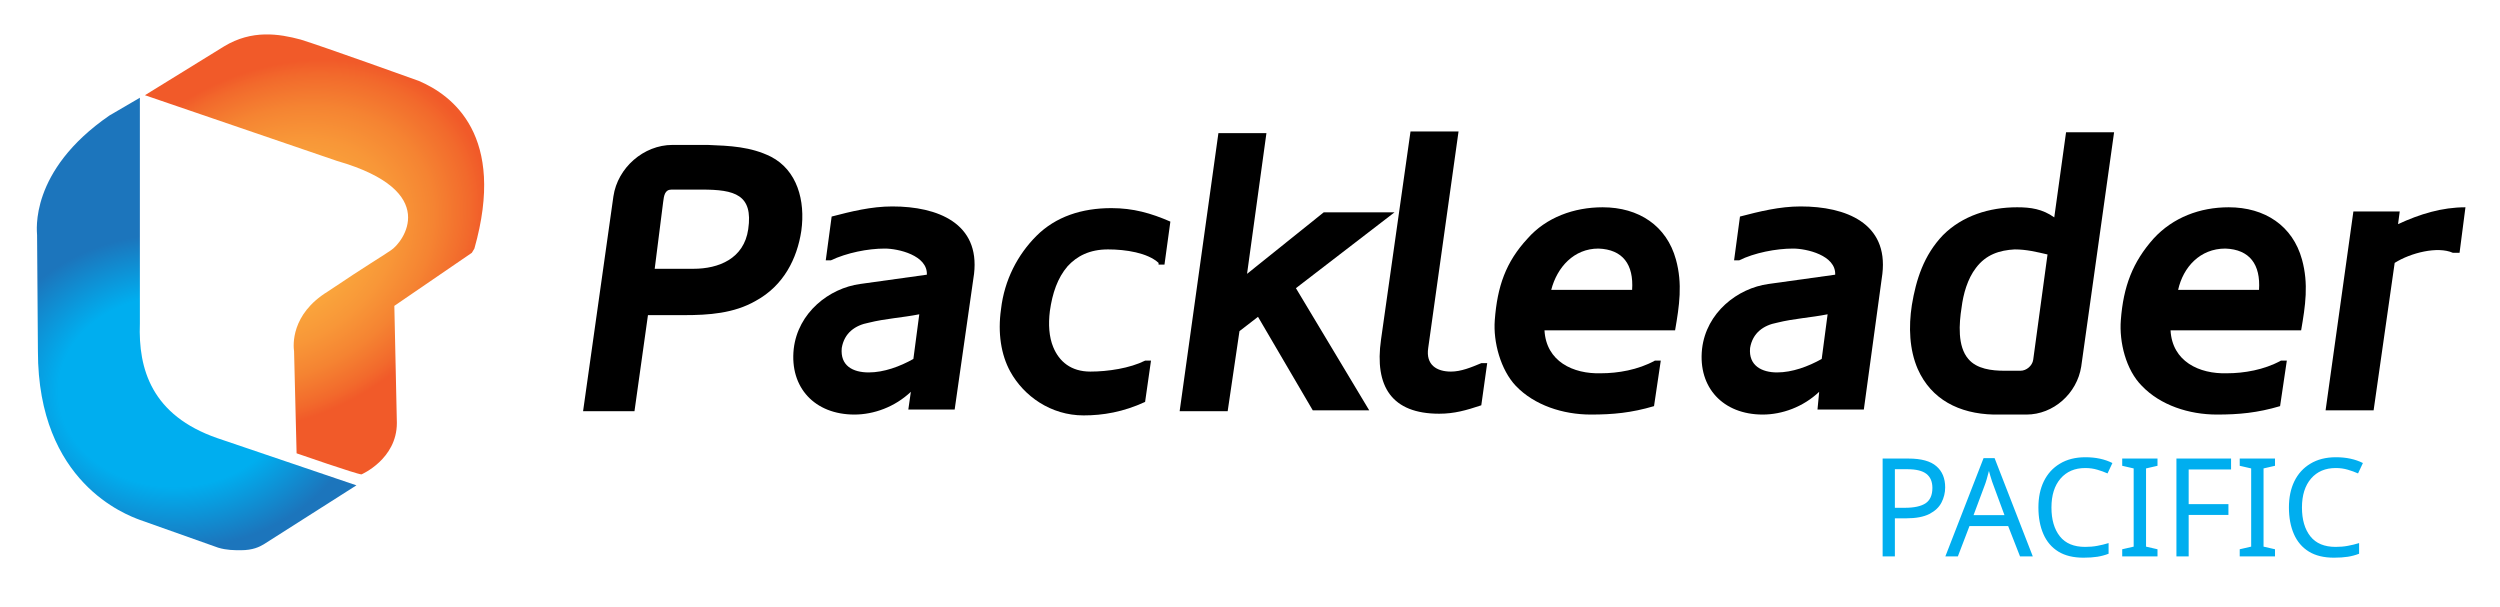
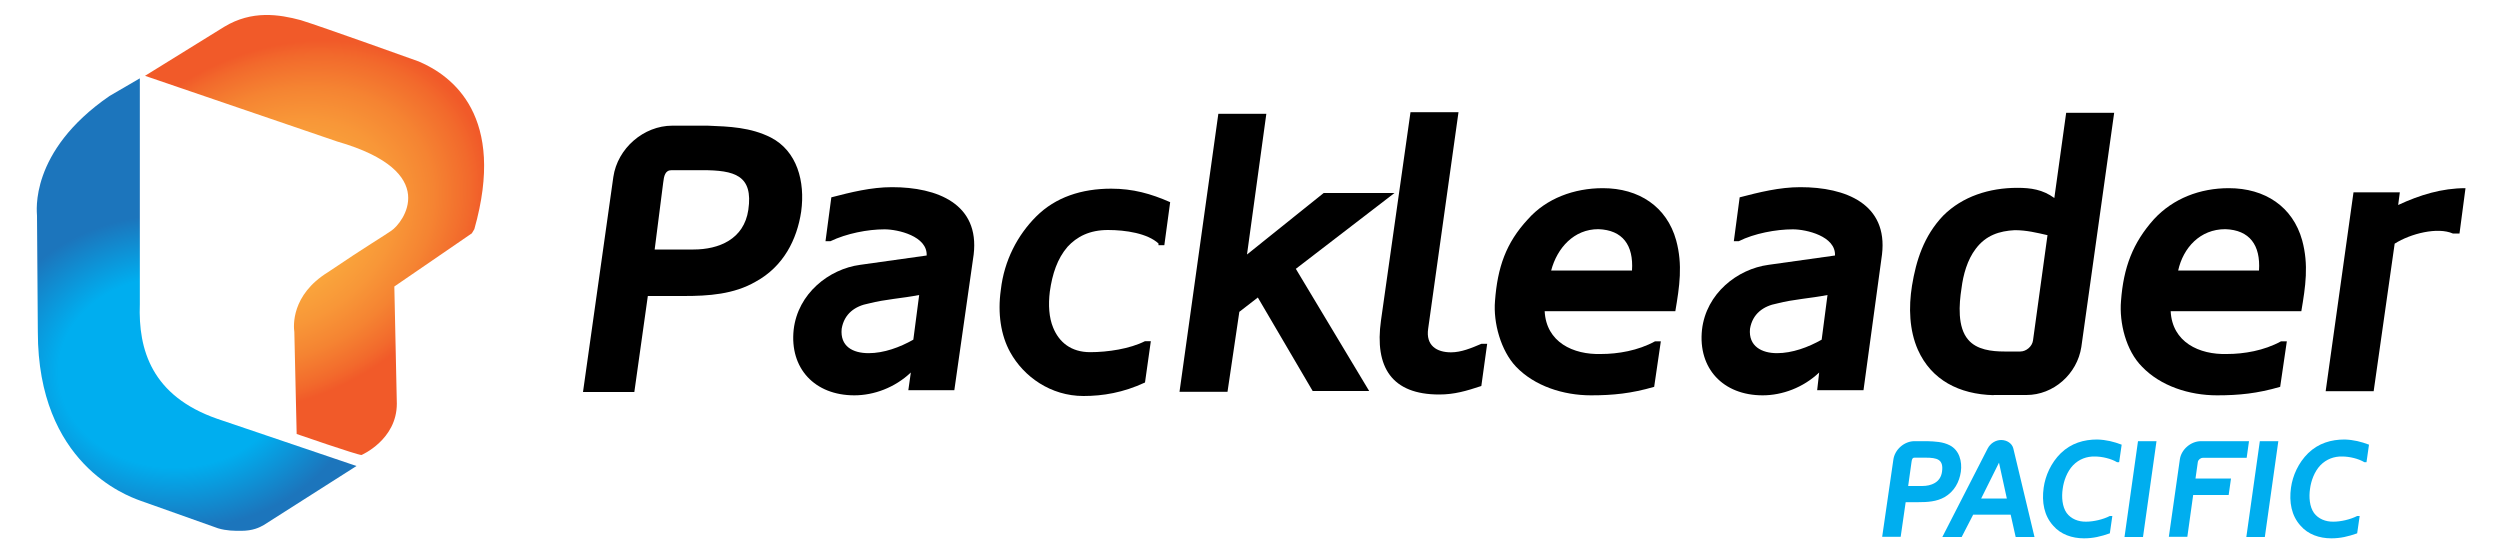
- <svg xmlns="http://www.w3.org/2000/svg" version="1.1" id="Layer_1" x="0px" y="0px" viewBox="0 0 296.7 72" enable-background="new 0 0 296.7 72" xml:space="preserve">
+ <svg xmlns="http://www.w3.org/2000/svg" version="1.1" id="Layer_1" x="0px" y="0px" viewBox="0 579.6 1500 331.5" enable-background="new 0 579.6 1500 331.5" xml:space="preserve">
  <g>
-     <text transform="matrix(1 0 0 1 221.8527 66.0303)" fill="#00AEEF" font-family="'Oblik-BoldItalic'" font-size="16.254">PACIFIC</text>
-     <g>
-       <path d="M72.8,23.3c0.5-3.4,3.6-6.1,7-6.1H84c2.6,0.1,5.1,0.2,7.5,1.4c3.1,1.6,4.1,5.2,3.6,8.8c-0.5,3.3-2.1,6.5-5.4,8.3    c-2.6,1.5-5.6,1.7-8.5,1.7h-4.3l-1.6,11.4h-6.1L72.8,23.3z M77.7,31.9h4.6c3,0,6-1.2,6.5-4.7c0.6-4.1-1.6-4.7-5.5-4.7h-3.6    c-0.8,0-0.9,0.7-1,1.5L77.7,31.9z" />
-       <path d="M108.1,46.5c-1.9,1.8-4.4,2.7-6.7,2.7c-4.7,0-7.7-3.2-7.2-7.8c0.5-4.3,4.2-7.2,7.9-7.7l7.9-1.1c0.1-2.3-3.4-3.1-5-3.1    c-2,0-4.5,0.5-6.4,1.4H98l0.7-5.2c2.3-0.6,4.7-1.2,7.2-1.2c5.4,0,10.4,2,9.7,8l-2.3,16.1h-5.5L108.1,46.5z M103.1,44.2    c1.8,0,3.7-0.7,5.3-1.6l0.7-5.3c-2,0.4-4,0.5-6,1c-1.6,0.3-2.9,1.2-3.2,3C99.7,43.4,101.2,44.2,103.1,44.2z" />
-       <path d="M137.5,31.2c-1.3-1.2-3.9-1.6-6-1.6c-2.2,0-3.7,0.8-4.8,2c-1.2,1.4-1.8,3.2-2.1,5.3c-0.2,1.6-0.1,3.1,0.4,4.3    c0.7,1.7,2.1,2.9,4.4,2.9c2.1,0,4.7-0.4,6.5-1.3h0.7l-0.7,4.9c-2.6,1.2-5,1.6-7.3,1.6c-3.9,0-7.1-2.3-8.7-5.2    c-1.1-2-1.5-4.6-1.1-7.4c0.4-3.5,2-6.5,4.2-8.7c2.3-2.3,5.4-3.3,8.9-3.3c2.6,0,4.7,0.6,7,1.6l-0.7,5.1H137.5z" />
-       <path d="M162.5,48.7h-6.7l-6.5-11.1l-2.2,1.7l-1.4,9.5h-5.7l4.6-33h5.7l-2.3,16.7l9.1-7.3h8.4l-11.7,9L162.5,48.7L162.5,48.7z" />
-       <path d="M169.5,41.3c-0.3,2,1,2.8,2.7,2.8c1.2,0,2.4-0.5,3.6-1h0.7l-0.7,5c-1.8,0.6-3.2,1-5,1c-5.6,0-7.7-3.2-6.9-8.8l3.5-24.7    h5.7L169.5,41.3z" />
-       <path d="M190,44.3c2,0,4.4-0.4,6.4-1.5h0.7l-0.8,5.4c-2.7,0.8-4.9,1-7.5,1c-3.3,0-6.7-1.1-8.9-3.4c-1.8-1.9-2.7-5.2-2.5-7.8    c0.3-4,1.3-6.9,3.9-9.7c2.2-2.5,5.5-3.7,8.9-3.7c4.3,0,7.6,2.2,8.7,6.2c0.8,2.9,0.4,5.5-0.1,8.4h-15.5    C183.5,42.9,186.7,44.4,190,44.3z M184.1,34.4h9.6c0.2-3-1.1-4.8-4-4.9C186.8,29.5,184.8,31.7,184.1,34.4z" />
-       <path d="M215.9,46.5c-1.9,1.8-4.4,2.7-6.7,2.7c-4.7,0-7.7-3.2-7.2-7.8c0.5-4.3,4.2-7.2,7.9-7.7l7.9-1.1c0.1-2.3-3.4-3.1-5-3.1    c-2,0-4.6,0.5-6.4,1.4h-0.6l0.7-5.2c2.3-0.6,4.7-1.2,7.2-1.2c5.4,0,10.4,2,9.7,8l-2.2,16.1h-5.5L215.9,46.5z M210.9,44.2    c1.8,0,3.7-0.7,5.3-1.6l0.7-5.3c-2,0.4-4,0.5-6,1c-1.6,0.3-2.9,1.2-3.2,3C207.5,43.4,209.1,44.2,210.9,44.2z" />
-       <path d="M236.6,49.2c-4.1-0.1-7.4-1.8-9-5.4c-1-2.3-1.1-5-0.7-7.6c0.5-3,1.4-5.9,3.7-8.3c2.3-2.3,5.5-3.3,8.8-3.3    c1.6,0,3,0.2,4.4,1.2l1.4-10.1h5.7l-3.9,27.8c-0.5,3.2-3.3,5.7-6.5,5.7H236.6z M243,30.2c-1.3-0.3-2.5-0.6-3.9-0.6    c-1.8,0.1-3.4,0.6-4.6,2.2c-1,1.3-1.5,3.1-1.7,4.7c-0.3,1.9-0.5,4.6,0.8,6.1c1,1.2,2.8,1.4,4.3,1.4h1.9c0.7,0,1.4-0.6,1.5-1.3    L243,30.2z" />
-       <path d="M264.3,44.3c2,0,4.4-0.4,6.4-1.5h0.7l-0.8,5.4c-2.7,0.8-4.9,1-7.5,1c-3.3,0-6.7-1.1-8.9-3.4c-1.9-1.9-2.7-5.2-2.5-7.8    c0.3-4,1.4-6.9,3.9-9.7c2.3-2.5,5.5-3.7,8.9-3.7c4.3,0,7.6,2.2,8.7,6.2c0.8,2.9,0.4,5.5-0.1,8.4h-15.5    C257.8,42.9,261,44.4,264.3,44.3z M258.5,34.4h9.6c0.2-3-1.1-4.8-4-4.9C261.1,29.5,259.1,31.7,258.5,34.4z" />
-       <path d="M291.9,30h-0.8c-1.8-0.8-5,0-6.9,1.2l-2.5,17.5H276l3.3-23.6h5.5l-0.2,1.5c2.6-1.2,5.2-2,8-2L291.9,30z" />
+     <g enable-background="new    ">
+       <path fill="#00AEEF" d="M1136,855.5c0.8-6.2,6.6-11.2,12.7-11.2h7.6c4.8,0.2,9.3,0.3,13.6,2.5c5.6,2.9,7.5,9.5,6.6,15.9    c-0.9,6.1-3.9,11.8-9.8,15.2c-4.8,2.7-10.3,3-15.5,3h-7.8l-3,20.8h-11.1L1136,855.5z M1144.9,871.2h8.4c5.4,0,11-2.1,11.9-8.5    c1.1-7.5-2.9-8.5-9.9-8.5h-6.6c-1.4,0-1.6,1.3-1.8,2.7L1144.9,871.2z" />
+       <path fill="#00AEEF" d="M1192.6,848.7c1.6-3.1,4.8-5.1,8.1-5.1c3.5,0,6.6,2.1,7.3,5.1l12.7,53.1h-11.3l-3-13.4h-22.5l-6.9,13.4    h-11.6L1192.6,848.7z M1188.7,878.7h15.4l-4.7-21.5L1188.7,878.7z" />
+       <path fill="#00AEEF" d="M1273,846.4l-1.5,10.5h-1.3c-3.5-2.1-8.9-3.4-13.3-3.4c-4.8-0.1-9.4,1.5-13.1,5.3    c-3.6,3.8-5.6,9.4-6.2,14.2c-0.7,4.8-0.3,10.6,2.4,14.4c2.6,3.5,6.9,5.3,11.7,5.2c4.4,0,10.1-1.3,14.2-3.4h1.5l-1.5,10.4    c-5.4,1.9-10,3-15.5,3c-7.2,0-14-2.4-18.4-7.5c-5.6-6.1-7-14.3-5.8-22.9c1-7.2,4.4-14.9,10.3-20.7c6.2-6,13.8-8.2,21.9-8.2    C1263.9,843.5,1268.2,844.6,1273,846.4z" />
+       <path fill="#00AEEF" d="M1285.8,901.8h-11.1l8.1-57.5h11.1L1285.8,901.8z" />
+       <path fill="#00AEEF" d="M1320.6,844.3h28.8l-1.4,10h-26.3c-1.4,0-2.8,1.2-3,2.5l-1.4,9.9h21.3l-1.4,9.9h-21.3l-3.5,25.1h-11.1    l6.6-46.4C1308.7,849.3,1314.5,844.3,1320.6,844.3z" />
+       <path fill="#00AEEF" d="M1358.9,901.8h-11.1l8.1-57.5h11.1L1358.9,901.8z" />
+       <path fill="#00AEEF" d="M1421.4,846.4l-1.5,10.5h-1.3c-3.5-2.1-8.9-3.4-13.3-3.4c-4.8-0.1-9.4,1.5-13.1,5.3    c-3.6,3.8-5.6,9.4-6.2,14.2c-0.7,4.8-0.3,10.6,2.4,14.4c2.6,3.5,6.9,5.3,11.7,5.2c4.4,0,10.1-1.3,14.2-3.4h1.5l-1.5,10.4    c-5.4,1.9-10,3-15.5,3c-7.2,0-14-2.4-18.4-7.5c-5.6-6.1-7-14.3-5.8-22.9c1-7.2,4.4-14.9,10.3-20.7c6.2-6,13.8-8.2,21.9-8.2    C1412.3,843.5,1416.6,844.6,1421.4,846.4z" />
    </g>
    <g>
-       <radialGradient id="SVGID_1_" cx="32.801" cy="29.142" r="29.061" gradientTransform="matrix(0.8621 -0.5067 0.3921 0.6672 -6.9042 26.3178)" gradientUnits="userSpaceOnUse">
+       <path d="M368,685.8c2.5-17.2,18.2-30.8,35.4-30.8h21.2c13.1,0.5,25.8,1,37.9,7.1c15.7,8.1,20.7,26.3,18.2,44.5    c-2.5,16.7-10.6,32.9-27.3,42c-13.1,7.6-28.3,8.6-43,8.6h-21.7l-8.1,57.6h-30.8L368,685.8z M392.8,729.3h23.3    c15.2,0,30.3-6.1,32.9-23.8c3-20.7-8.1-23.8-27.8-23.8h-18.2c-4,0-4.6,3.5-5.1,7.6L392.8,729.3z" />
+       <path d="M546.5,803.1c-9.6,9.1-22.2,13.7-33.9,13.7c-23.8,0-38.9-16.2-36.4-39.4c2.5-21.7,21.2-36.4,39.9-38.9l39.9-5.6    c0.5-11.6-17.2-15.7-25.3-15.7c-10.1,0-22.8,2.5-32.4,7.1h-3l3.5-26.3c11.6-3,23.8-6.1,36.4-6.1c27.3,0,52.6,10.1,49,40.4    l-11.6,81.4H545L546.5,803.1z M521.2,791.5c9.1,0,18.7-3.5,26.8-8.1l3.5-26.8c-10.1,2-20.2,2.5-30.3,5.1    c-8.1,1.5-14.7,6.1-16.2,15.2C504,787.4,511.6,791.5,521.2,791.5z" />
+       <path d="M695.1,725.7c-6.6-6.1-19.7-8.1-30.3-8.1c-11.1,0-18.7,4-24.3,10.1c-6.1,7.1-9.1,16.2-10.6,26.8c-1,8.1-0.5,15.7,2,21.7    c3.5,8.6,10.6,14.7,22.2,14.7c10.6,0,23.8-2,32.9-6.6h3.5l-3.5,24.8c-13.1,6.1-25.3,8.1-36.9,8.1c-19.7,0-35.9-11.6-44-26.3    c-5.6-10.1-7.6-23.3-5.6-37.4c2-17.7,10.1-32.9,21.2-44c11.6-11.6,27.3-16.7,45-16.7c13.1,0,23.8,3,35.4,8.1l-3.5,25.8h-3.5V725.7    z" />
+       <path d="M821.5,814.2h-33.9l-32.9-56.1l-11.1,8.6l-7.1,48h-28.8L731,647.9h28.8l-11.6,84.4l46-36.9h42.5l-59.2,45.5L821.5,814.2    L821.5,814.2z" />
+       <path d="M856.9,776.8c-1.5,10.1,5.1,14.2,13.7,14.2c6.1,0,12.1-2.5,18.2-5.1h3.5l-3.5,25.3c-9.1,3-16.2,5.1-25.3,5.1    c-28.3,0-38.9-16.2-34.9-44.5l17.7-124.9h28.8L856.9,776.8z" />
+       <path d="M960.6,792c10.1,0,22.2-2,32.4-7.6h3.5l-4,27.3c-13.7,4-24.8,5.1-37.9,5.1c-16.7,0-33.9-5.6-45-17.2    c-9.1-9.6-13.7-26.3-12.6-39.4c1.5-20.2,6.6-34.9,19.7-49c11.1-12.6,27.8-18.7,45-18.7c21.7,0,38.4,11.1,44,31.3    c4,14.7,2,27.8-0.5,42.5h-78.4C927.7,784.9,943.9,792.5,960.6,792z M930.7,741.9h48.5c1-15.2-5.6-24.3-20.2-24.8    C944.4,717.1,934.3,728.3,930.7,741.9z" />
+       <path d="M1091.5,803.1c-9.6,9.1-22.2,13.7-33.9,13.7c-23.8,0-38.9-16.2-36.4-39.4c2.5-21.7,21.2-36.4,39.9-38.9l39.9-5.6    c0.5-11.6-17.2-15.7-25.3-15.7c-10.1,0-23.3,2.5-32.4,7.1h-3l3.5-26.3c11.6-3,23.8-6.1,36.4-6.1c27.3,0,52.6,10.1,49,40.4    l-11.1,81.4h-27.8L1091.5,803.1z M1066.2,791.5c9.1,0,18.7-3.5,26.8-8.1l3.5-26.8c-10.1,2-20.2,2.5-30.3,5.1    c-8.1,1.5-14.7,6.1-16.2,15.2C1049,787.4,1057.1,791.5,1066.2,791.5z" />
+       <path d="M1196.2,816.7c-20.7-0.5-37.4-9.1-45.5-27.3c-5.1-11.6-5.6-25.3-3.5-38.4c2.5-15.2,7.1-29.8,18.7-42    c11.6-11.6,27.8-16.7,44.5-16.7c8.1,0,15.2,1,22.2,6.1l7.1-51.1h28.8l-19.7,140.5c-2.5,16.2-16.7,28.8-32.9,28.8H1196.2z     M1228.5,720.7c-6.6-1.5-12.6-3-19.7-3c-9.1,0.5-17.2,3-23.3,11.1c-5.1,6.6-7.6,15.7-8.6,23.8c-1.5,9.6-2.5,23.3,4,30.8    c5.1,6.1,14.2,7.1,21.7,7.1h9.6c3.5,0,7.1-3,7.6-6.6L1228.5,720.7z" />
+       <path d="M1336.2,792c10.1,0,22.2-2,32.4-7.6h3.5l-4,27.3c-13.7,4-24.8,5.1-37.9,5.1c-16.7,0-33.9-5.6-45-17.2    c-9.6-9.6-13.7-26.3-12.6-39.4c1.5-20.2,7.1-34.9,19.7-49c11.6-12.6,27.8-18.7,45-18.7c21.7,0,38.4,11.1,44,31.3    c4,14.7,2,27.8-0.5,42.5h-78.4C1303.3,784.9,1319.5,792.5,1336.2,792z M1306.9,741.9h48.5c1-15.2-5.6-24.3-20.2-24.8    C1320,717.1,1309.9,728.3,1306.9,741.9z" />
+       <path d="M1475.7,719.7h-4c-9.1-4-25.3,0-34.9,6.1l-12.6,88.5h-28.8l16.7-119.3h27.8l-1,7.6c13.1-6.1,26.3-10.1,40.4-10.1    L1475.7,719.7z" />
+     </g>
+     <g>
+       <radialGradient id="SVGID_1_" cx="32.801" cy="1470.858" r="29.061" gradientTransform="matrix(4.3584 -2.5617 -1.9823 -3.3731 2938.553 5760.707)" gradientUnits="userSpaceOnUse">
        <stop offset="1.871410e-02" style="stop-color:#FBB040" />
        <stop offset="0.192" style="stop-color:#FBAD3F" />
        <stop offset="0.356" style="stop-color:#FAA53C" />
        <stop offset="0.517" style="stop-color:#F89738" />
        <stop offset="0.676" style="stop-color:#F58432" />
        <stop offset="0.833" style="stop-color:#F26A2C" />
        <stop offset="0.906" style="stop-color:#F15A29" />
      </radialGradient>
-       <path fill="url(#SVGID_1_)" d="M49.7,9.6c0,0-11.4-4.1-14-4.9c-2.6-0.7-5.8-1.2-9.1,0.8l-9.4,5.8L40,19.1    c12.5,3.6,7.8,9.7,6.4,10.6c-0.7,0.5-3.2,2-7.2,4.7l-0.3,0.2c-4.4,2.7-4.1,6.4-4,7.1l0.3,12.1c0,0,7.2,2.5,7.7,2.5    c0,0,4.2-1.8,4.2-6.1l-0.3-13.9L56,30l0.3-0.5C60.1,16.1,53.7,11.3,49.7,9.6z" />
-       <radialGradient id="SVGID_2_" cx="-710.575" cy="58.104" r="22.656" gradientTransform="matrix(1 0 0 0.825 731.2539 -1.4926)" gradientUnits="userSpaceOnUse">
+       <path fill="url(#SVGID_1_)" d="M251.3,616.5c0,0-57.6-20.7-70.8-24.8c-13.1-3.5-29.3-6.1-46,4L87,625.1l115.3,39.4    c63.2,18.2,39.4,49,32.4,53.6c-3.5,2.5-16.2,10.1-36.4,23.8l-1.5,1c-22.2,13.7-20.7,32.4-20.2,35.9L178,840    c0,0,36.4,12.6,38.9,12.6c0,0,21.2-9.1,21.2-30.8l-1.5-70.3l46.5-31.9l1.5-2.5C303.8,649.4,271.5,625.1,251.3,616.5z" />
+       <radialGradient id="SVGID_2_" cx="-710.575" cy="1441.896" r="22.656" gradientTransform="matrix(5.0556 0 0 -4.1709 3696.936 6816.771)" gradientUnits="userSpaceOnUse">
        <stop offset="0.607" style="stop-color:#00AEEF" />
        <stop offset="1" style="stop-color:#1C75BC" />
      </radialGradient>
-       <path fill="url(#SVGID_2_)" d="M25.8,52c-7.8-2.7-9.4-8.2-9.2-13.6l0-26.8L13,13.7c-9.6,6.6-8.6,13.8-8.6,14.2l0.1,13.8    c0,15.6,10.5,19.4,12.1,20c0,0,9.3,3.3,9.3,3.3c1,0.3,1.9,0.3,2.7,0.3c1.4,0,2.2-0.4,2.7-0.7l11-7L25.8,52z" />
+       <path fill="url(#SVGID_2_)" d="M130.4,830.9c-39.4-13.7-47.5-41.5-46.5-68.8V626.6l-18.2,10.6C17.2,670.6,22.2,707,22.2,709    l0.5,69.8c0,78.9,53.1,98.1,61.2,101.1l47,16.7c5.1,1.5,9.6,1.5,13.7,1.5c7.1,0,11.1-2,13.7-3.5l55.6-35.4L130.4,830.9z" />
    </g>
  </g>
</svg>
